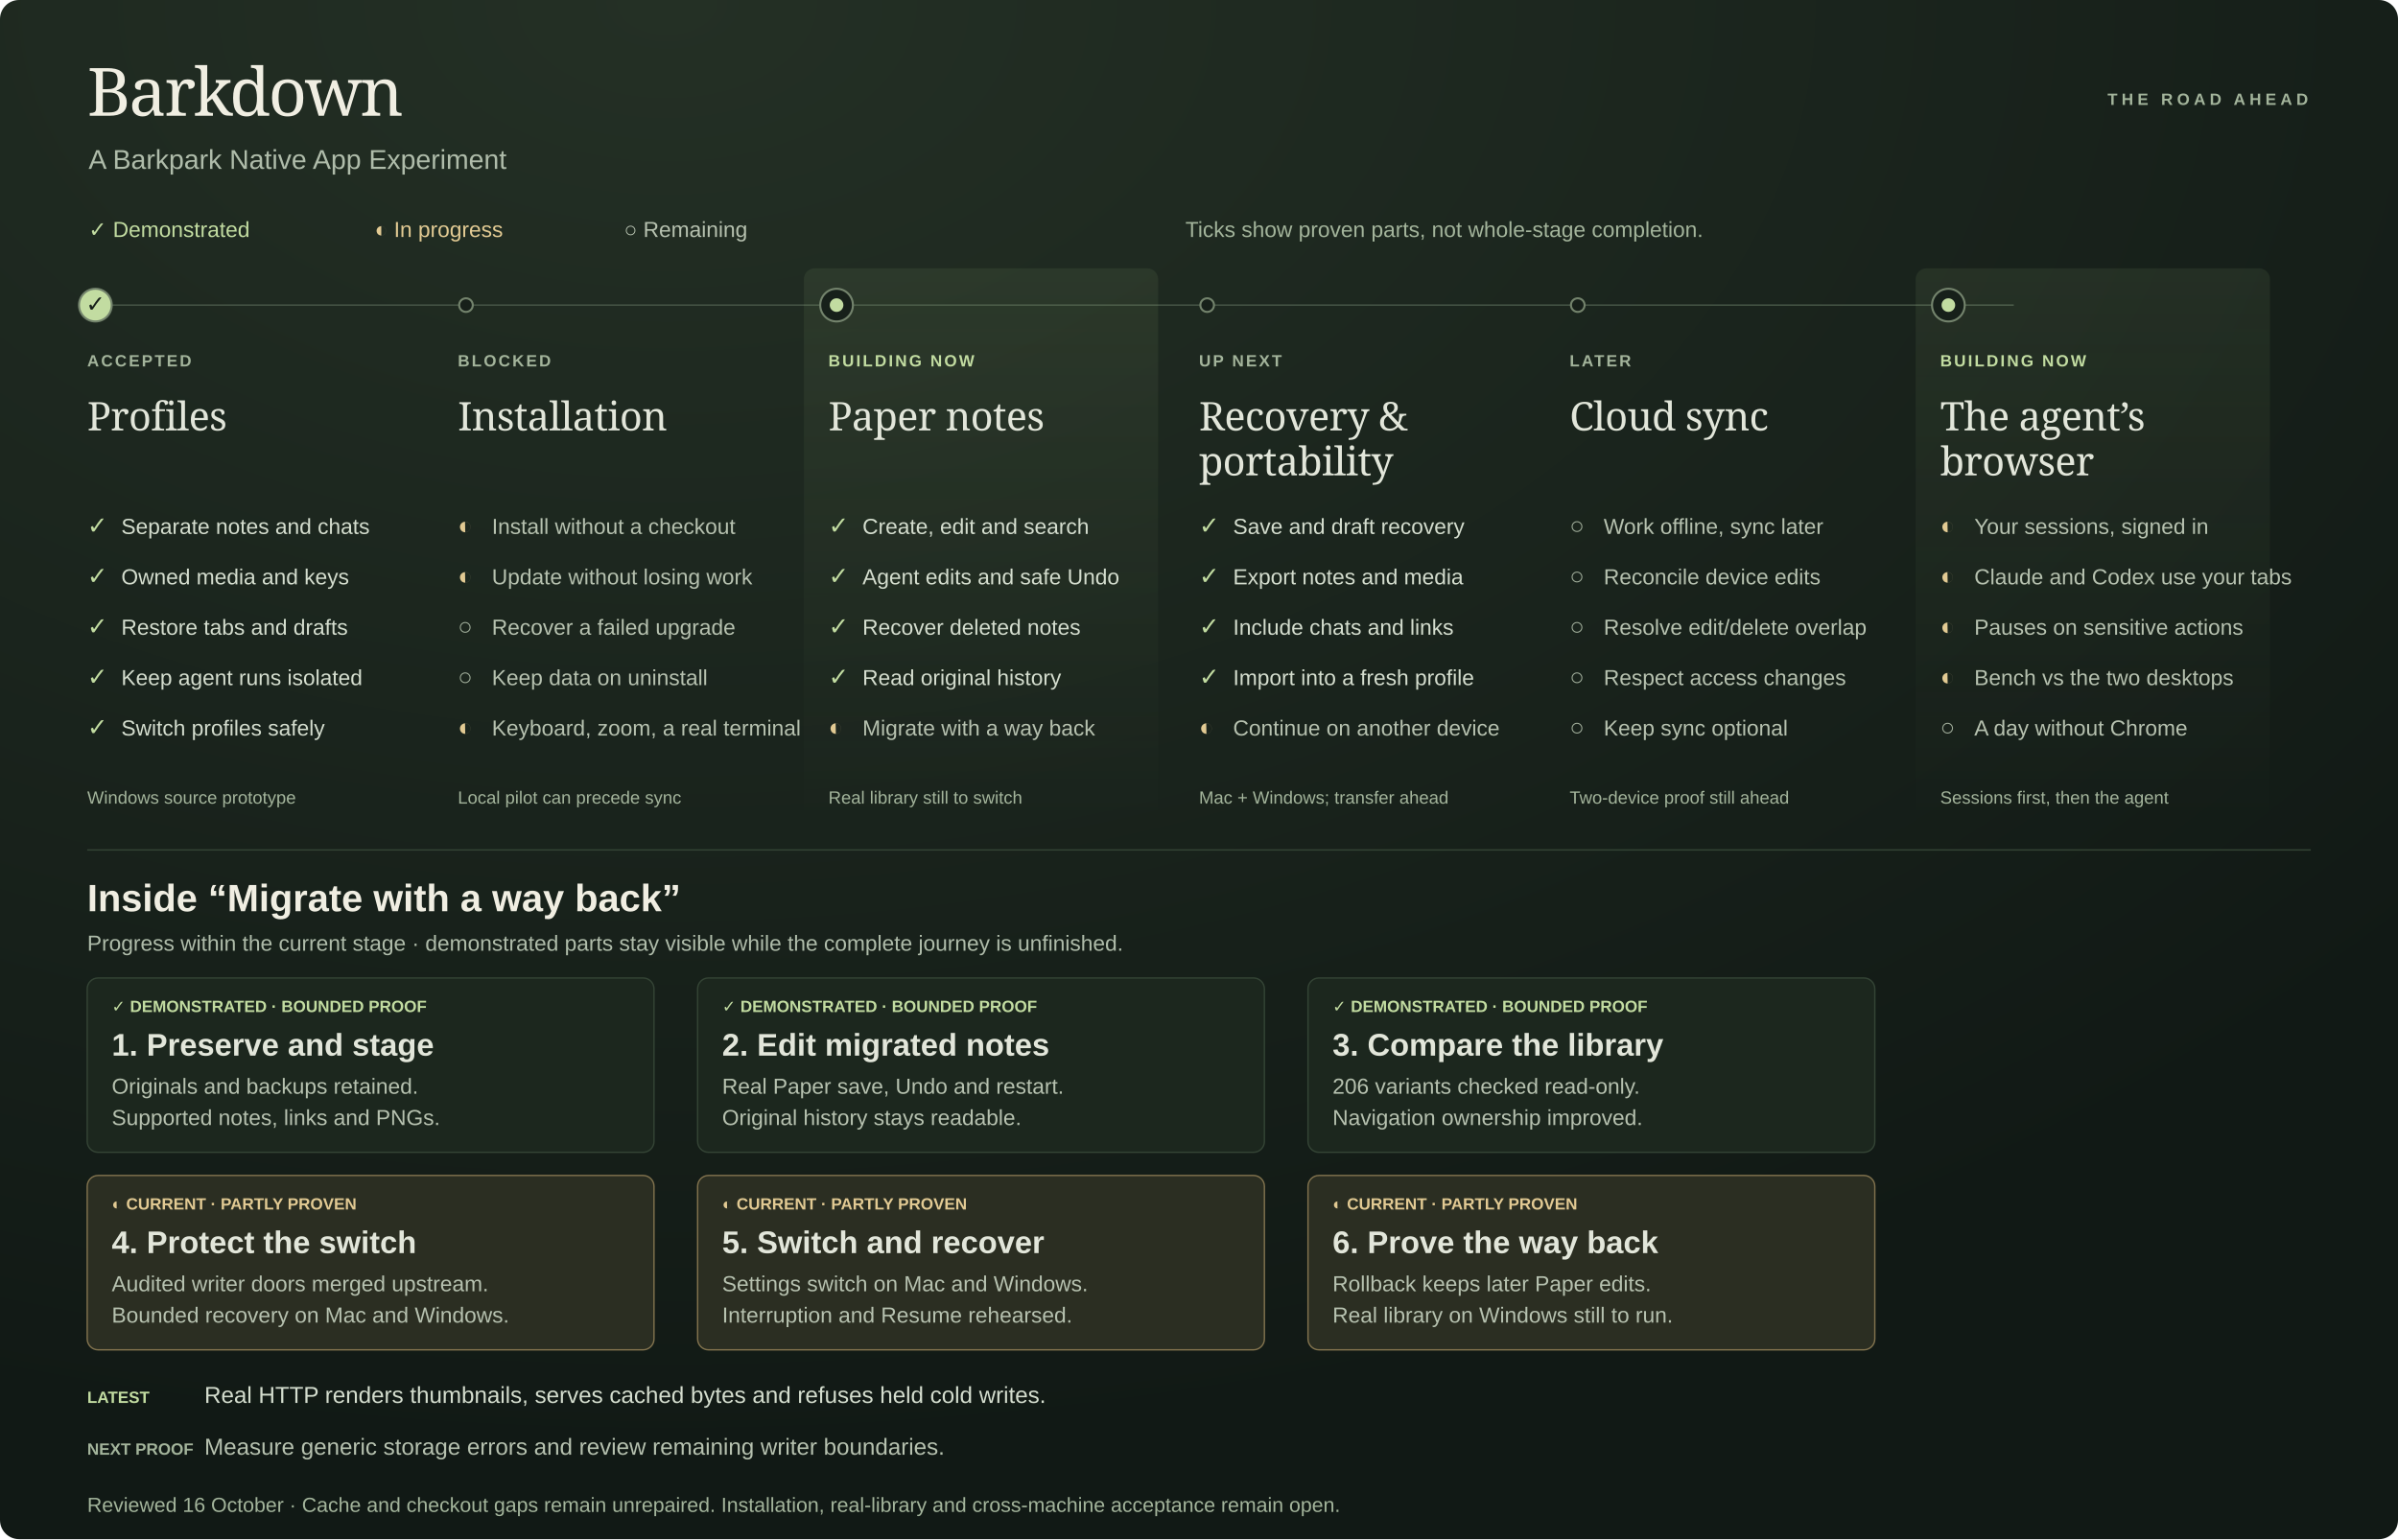
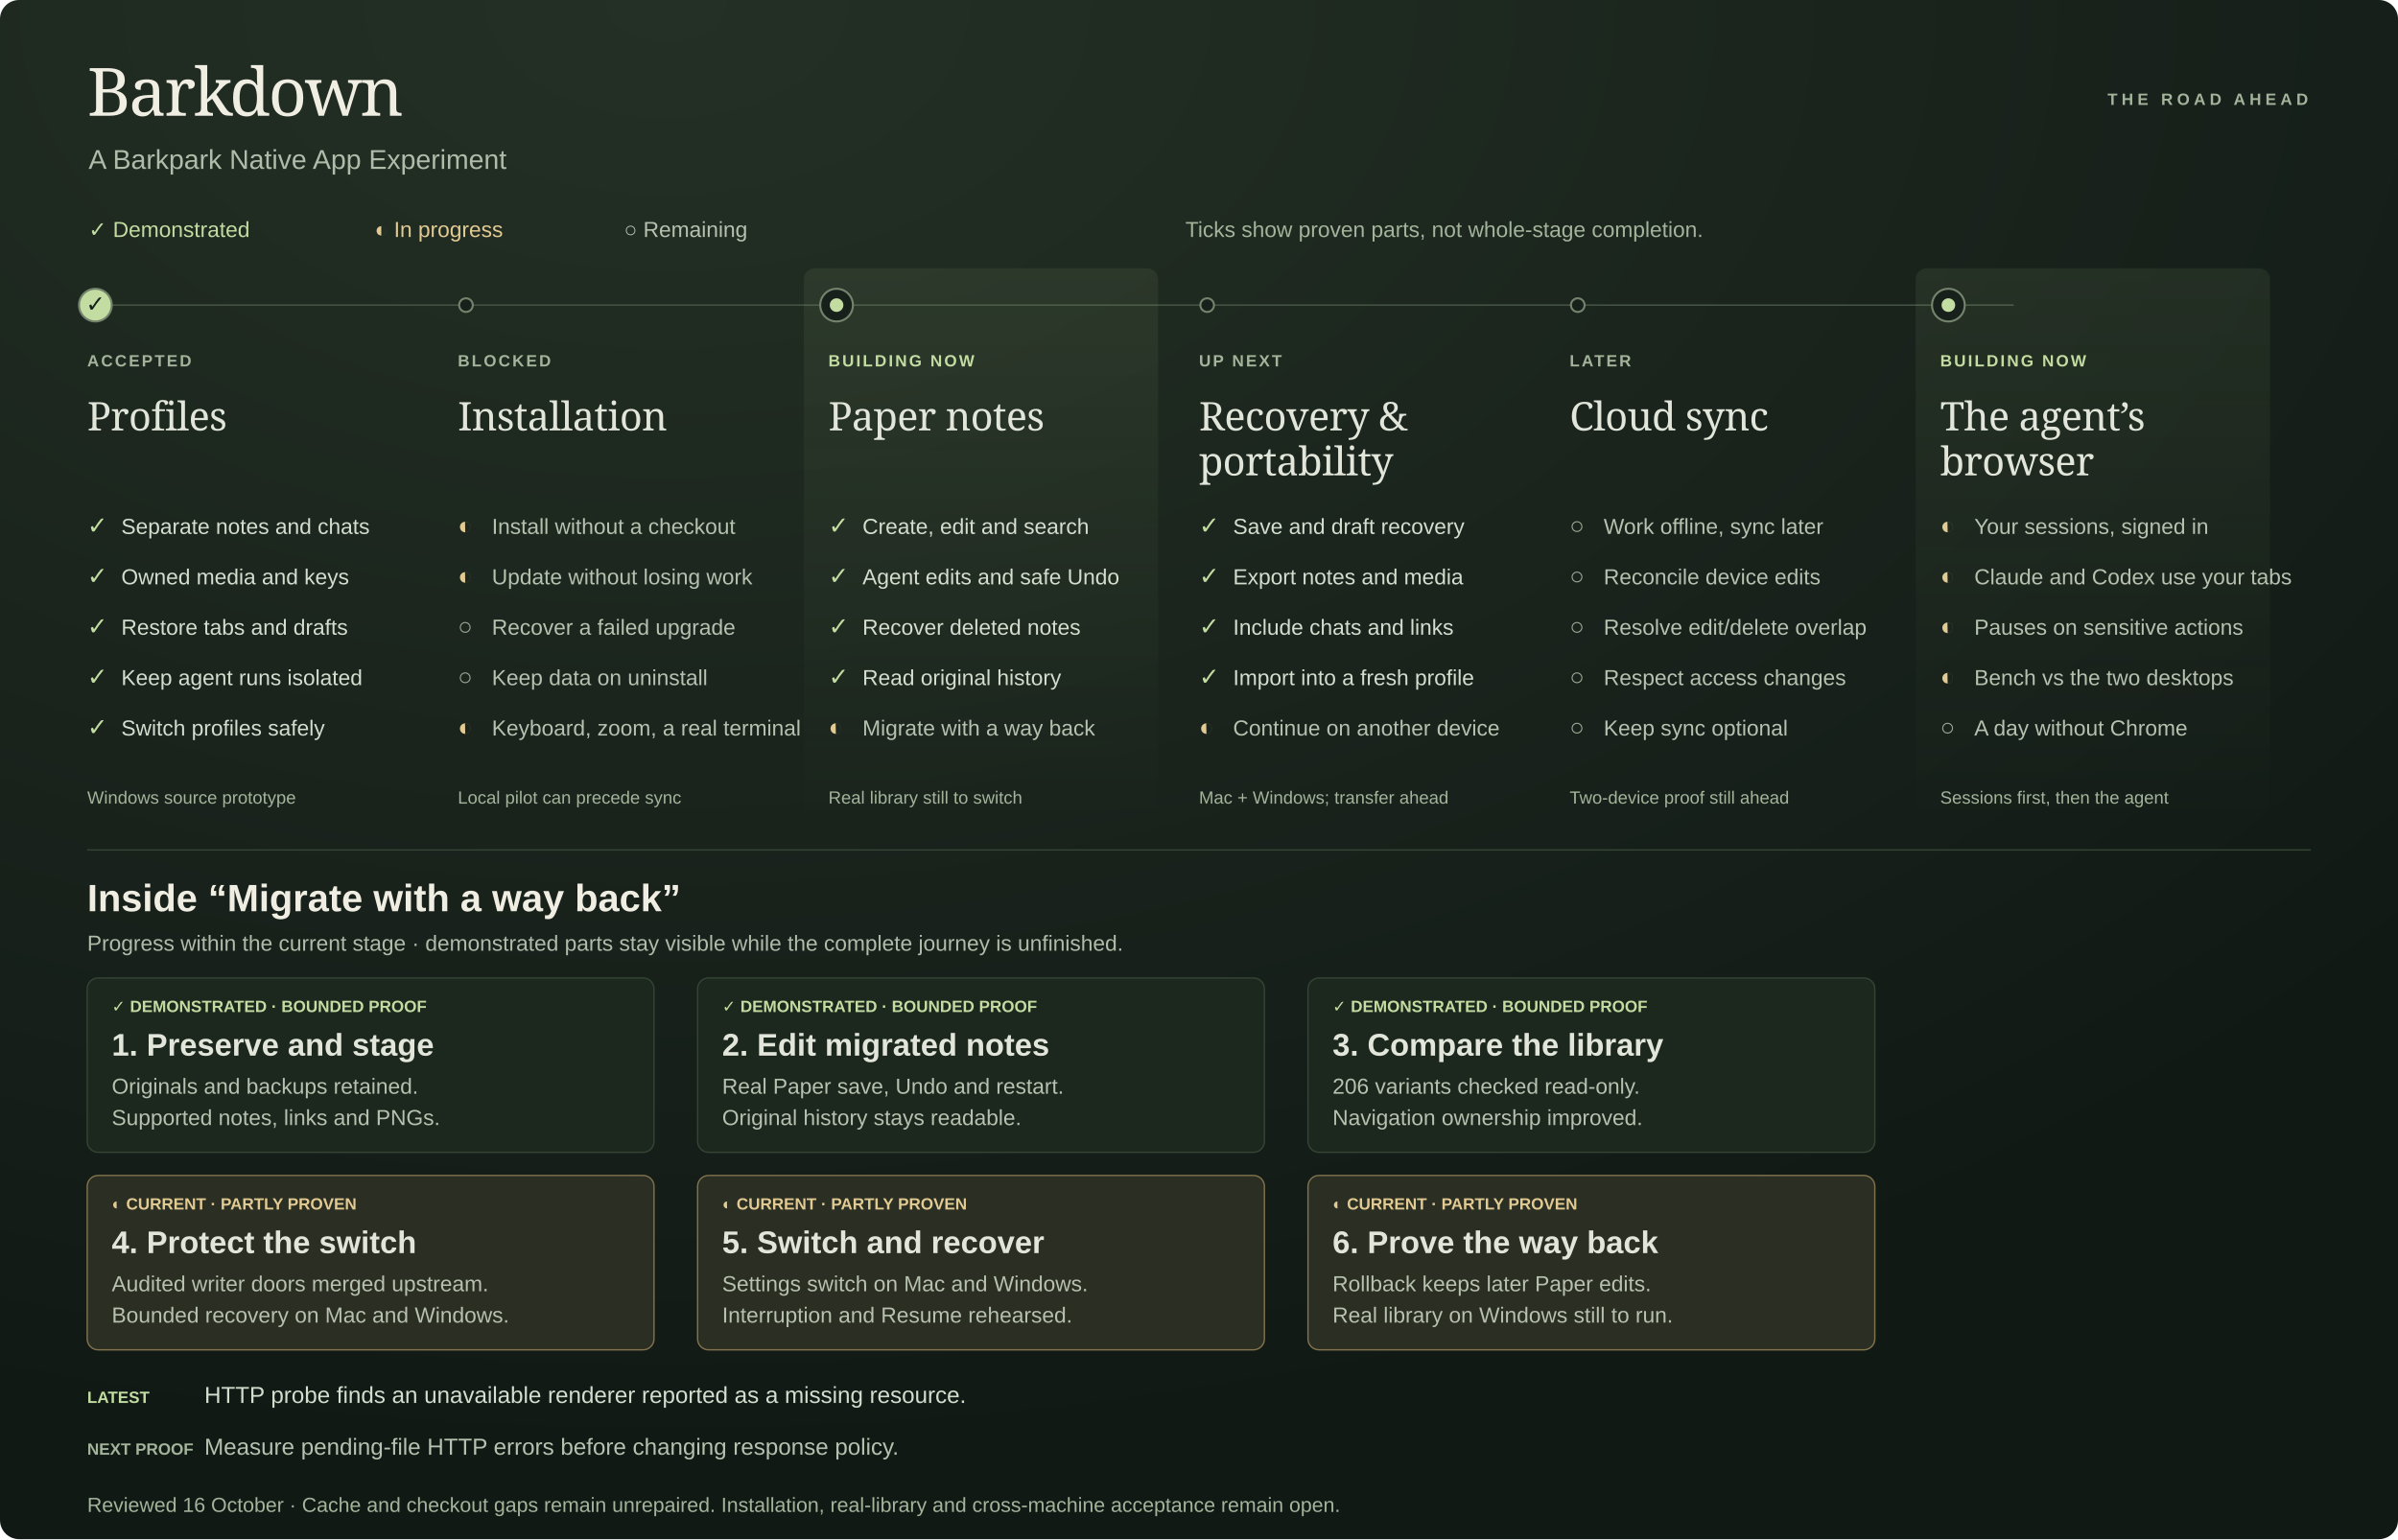
<svg xmlns="http://www.w3.org/2000/svg" width="1760" height="1130" viewBox="0 0 1760 1130" role="img" aria-labelledby="title desc">
  <defs>
    <radialGradient id="background" cx="28%" cy="0%" r="95%">
      <stop stop-color="#243025" />
      <stop offset="1" stop-color="#111915" />
    </radialGradient>
    <linearGradient id="focus" x2="0" y2="1">
      <stop stop-color="#a9c787" stop-opacity=".09" />
      <stop offset="1" stop-color="#a9c787" stop-opacity="0" />
    </linearGradient>
  </defs>
  <g font-family="Segoe UI, Arial, sans-serif">
    <rect width="1760" height="1130" rx="14" fill="url(#background)" />
    <text x="64" y="85" font-family="Georgia, serif" font-size="49" letter-spacing="-1.5" fill="#f0eee2">Barkdown</text>
    <text x="65" y="124" font-size="20" fill="#afbcaa" font-weight="400">A Barkpark Native App Experiment</text>
    <text x="1694" y="77" text-anchor="end" font-size="12" font-weight="600" letter-spacing="3" fill="#a3b49b">THE ROAD AHEAD</text>
    <text x="65" y="174" font-size="16" fill="#c2dca1" font-weight="400">✓  Demonstrated</text>
    <text x="275" y="174" font-size="16" fill="#e2ca93" font-weight="400">◐  In progress</text>
    <text x="458" y="174" font-size="16" fill="#b6c1af" font-weight="400">○  Remaining</text>
    <text x="870" y="174" font-size="16" fill="#a3b49b" font-weight="400">Ticks show proven parts, not whole-stage completion.</text>
    <path d="M70 224H1478" stroke="#475747" stroke-width="1" />
    <g data-phase="P1">
      <circle cx="70" cy="224" r="12" fill="#c2dca1" stroke="#73836c" stroke-width="1.5" />
      <text x="63" y="229" font-size="17" fill="#17201a" font-weight="600">✓</text>
      <text x="64" y="269" font-size="12" letter-spacing="1.5" font-weight="600" fill="#a3b49b">ACCEPTED</text>
      <text x="64" y="316" dy="0" font-family="Georgia, serif" font-size="29" letter-spacing="-.4" fill="#e2e6da">Profiles</text>
      <text x="64" y="392" font-size="18" fill="#c2dca1" font-weight="600">✓</text>
      <text x="89" y="392" font-size="16" fill="#d4ddce" font-weight="400">Separate notes and chats</text>
      <text x="64" y="429" font-size="18" fill="#c2dca1" font-weight="600">✓</text>
      <text x="89" y="429" font-size="16" fill="#d4ddce" font-weight="400">Owned media and keys</text>
      <text x="64" y="466" font-size="18" fill="#c2dca1" font-weight="600">✓</text>
      <text x="89" y="466" font-size="16" fill="#d4ddce" font-weight="400">Restore tabs and drafts</text>
      <text x="64" y="503" font-size="18" fill="#c2dca1" font-weight="600">✓</text>
      <text x="89" y="503" font-size="16" fill="#d4ddce" font-weight="400">Keep agent runs isolated</text>
      <text x="64" y="540" font-size="18" fill="#c2dca1" font-weight="600">✓</text>
      <text x="89" y="540" font-size="16" fill="#d4ddce" font-weight="400">Switch profiles safely</text>
      <text x="64" y="590" font-size="13" fill="#a3b49b" font-weight="400">Windows source prototype</text>
    </g>
    <g data-phase="P5">
      <circle cx="342" cy="224" r="5" fill="#17201a" stroke="#73836c" stroke-width="1.5" />
      <text x="336" y="269" font-size="12" letter-spacing="1.5" font-weight="600" fill="#a3b49b">BLOCKED</text>
      <text x="336" y="316" dy="0" font-family="Georgia, serif" font-size="29" letter-spacing="-.4" fill="#e2e6da">Installation</text>
      <text x="336" y="392" font-size="18" fill="#e2ca93" font-weight="600">◐</text>
      <text x="361" y="392" font-size="16" fill="#b6c1af" font-weight="400">Install without a checkout</text>
      <text x="336" y="429" font-size="18" fill="#e2ca93" font-weight="600">◐</text>
      <text x="361" y="429" font-size="16" fill="#b6c1af" font-weight="400">Update without losing work</text>
      <text x="336" y="466" font-size="18" fill="#9fac99" font-weight="600">○</text>
      <text x="361" y="466" font-size="16" fill="#b6c1af" font-weight="400">Recover a failed upgrade</text>
      <text x="336" y="503" font-size="18" fill="#9fac99" font-weight="600">○</text>
      <text x="361" y="503" font-size="16" fill="#b6c1af" font-weight="400">Keep data on uninstall</text>
      <text x="336" y="540" font-size="18" fill="#e2ca93" font-weight="600">◐</text>
      <text x="361" y="540" font-size="16" fill="#b6c1af" font-weight="400">Keyboard, zoom, a real terminal</text>
      <text x="336" y="590" font-size="13" fill="#a3b49b" font-weight="400">Local pilot can precede sync</text>
    </g>
    <g data-phase="P2">
      <rect x="590" y="197" width="260" height="410" rx="8" fill="url(#focus)" />
      <circle cx="614" cy="224" r="12" fill="#17201a" stroke="#73836c" stroke-width="1.5" />
      <circle cx="614" cy="224" r="5" fill="#c2dca1" />
      <text x="608" y="269" font-size="12" letter-spacing="1.5" font-weight="600" fill="#c2dca1">BUILDING NOW</text>
      <text x="608" y="316" dy="0" font-family="Georgia, serif" font-size="29" letter-spacing="-.4" fill="#e2e6da">Paper notes</text>
      <text x="608" y="392" font-size="18" fill="#c2dca1" font-weight="600">✓</text>
      <text x="633" y="392" font-size="16" fill="#d4ddce" font-weight="400">Create, edit and search</text>
      <text x="608" y="429" font-size="18" fill="#c2dca1" font-weight="600">✓</text>
      <text x="633" y="429" font-size="16" fill="#d4ddce" font-weight="400">Agent edits and safe Undo</text>
      <text x="608" y="466" font-size="18" fill="#c2dca1" font-weight="600">✓</text>
      <text x="633" y="466" font-size="16" fill="#d4ddce" font-weight="400">Recover deleted notes</text>
      <text x="608" y="503" font-size="18" fill="#c2dca1" font-weight="600">✓</text>
      <text x="633" y="503" font-size="16" fill="#d4ddce" font-weight="400">Read original history</text>
      <text x="608" y="540" font-size="18" fill="#e2ca93" font-weight="600">◐</text>
      <text x="633" y="540" font-size="16" fill="#b6c1af" font-weight="400">Migrate with a way back</text>
      <text x="608" y="590" font-size="13" fill="#a3b49b" font-weight="400">Real library still to switch</text>
    </g>
    <g data-phase="P3">
      <circle cx="886" cy="224" r="5" fill="#17201a" stroke="#73836c" stroke-width="1.5" />
      <text x="880" y="269" font-size="12" letter-spacing="1.5" font-weight="600" fill="#a3b49b">UP NEXT</text>
      <text x="880" y="316" dy="0" font-family="Georgia, serif" font-size="29" letter-spacing="-.4" fill="#e2e6da">Recovery &amp;</text>
      <text x="880" y="316" dy="33" font-family="Georgia, serif" font-size="29" letter-spacing="-.4" fill="#e2e6da">portability</text>
      <text x="880" y="392" font-size="18" fill="#c2dca1" font-weight="600">✓</text>
      <text x="905" y="392" font-size="16" fill="#d4ddce" font-weight="400">Save and draft recovery</text>
      <text x="880" y="429" font-size="18" fill="#c2dca1" font-weight="600">✓</text>
      <text x="905" y="429" font-size="16" fill="#d4ddce" font-weight="400">Export notes and media</text>
      <text x="880" y="466" font-size="18" fill="#c2dca1" font-weight="600">✓</text>
      <text x="905" y="466" font-size="16" fill="#d4ddce" font-weight="400">Include chats and links</text>
      <text x="880" y="503" font-size="18" fill="#c2dca1" font-weight="600">✓</text>
      <text x="905" y="503" font-size="16" fill="#d4ddce" font-weight="400">Import into a fresh profile</text>
      <text x="880" y="540" font-size="18" fill="#e2ca93" font-weight="600">◐</text>
      <text x="905" y="540" font-size="16" fill="#b6c1af" font-weight="400">Continue on another device</text>
      <text x="880" y="590" font-size="13" fill="#a3b49b" font-weight="400">Mac + Windows; transfer ahead</text>
    </g>
    <g data-phase="P4">
      <circle cx="1158" cy="224" r="5" fill="#17201a" stroke="#73836c" stroke-width="1.5" />
      <text x="1152" y="269" font-size="12" letter-spacing="1.5" font-weight="600" fill="#a3b49b">LATER</text>
      <text x="1152" y="316" dy="0" font-family="Georgia, serif" font-size="29" letter-spacing="-.4" fill="#e2e6da">Cloud sync</text>
      <text x="1152" y="392" font-size="18" fill="#9fac99" font-weight="600">○</text>
      <text x="1177" y="392" font-size="16" fill="#b6c1af" font-weight="400">Work offline, sync later</text>
      <text x="1152" y="429" font-size="18" fill="#9fac99" font-weight="600">○</text>
      <text x="1177" y="429" font-size="16" fill="#b6c1af" font-weight="400">Reconcile device edits</text>
      <text x="1152" y="466" font-size="18" fill="#9fac99" font-weight="600">○</text>
      <text x="1177" y="466" font-size="16" fill="#b6c1af" font-weight="400">Resolve edit/delete overlap</text>
      <text x="1152" y="503" font-size="18" fill="#9fac99" font-weight="600">○</text>
      <text x="1177" y="503" font-size="16" fill="#b6c1af" font-weight="400">Respect access changes</text>
      <text x="1152" y="540" font-size="18" fill="#9fac99" font-weight="600">○</text>
      <text x="1177" y="540" font-size="16" fill="#b6c1af" font-weight="400">Keep sync optional</text>
      <text x="1152" y="590" font-size="13" fill="#a3b49b" font-weight="400">Two-device proof still ahead</text>
    </g>
    <g data-phase="P6">
      <rect x="1406" y="197" width="260" height="410" rx="8" fill="url(#focus)" />
      <circle cx="1430" cy="224" r="12" fill="#17201a" stroke="#73836c" stroke-width="1.5" />
      <circle cx="1430" cy="224" r="5" fill="#c2dca1" />
      <text x="1424" y="269" font-size="12" letter-spacing="1.5" font-weight="600" fill="#c2dca1">BUILDING NOW</text>
      <text x="1424" y="316" dy="0" font-family="Georgia, serif" font-size="29" letter-spacing="-.4" fill="#e2e6da">The agent’s</text>
      <text x="1424" y="316" dy="33" font-family="Georgia, serif" font-size="29" letter-spacing="-.4" fill="#e2e6da">browser</text>
      <text x="1424" y="392" font-size="18" fill="#e2ca93" font-weight="600">◐</text>
      <text x="1449" y="392" font-size="16" fill="#b6c1af" font-weight="400">Your sessions, signed in</text>
      <text x="1424" y="429" font-size="18" fill="#e2ca93" font-weight="600">◐</text>
      <text x="1449" y="429" font-size="16" fill="#b6c1af" font-weight="400">Claude and Codex use your tabs</text>
      <text x="1424" y="466" font-size="18" fill="#e2ca93" font-weight="600">◐</text>
      <text x="1449" y="466" font-size="16" fill="#b6c1af" font-weight="400">Pauses on sensitive actions</text>
      <text x="1424" y="503" font-size="18" fill="#e2ca93" font-weight="600">◐</text>
      <text x="1449" y="503" font-size="16" fill="#b6c1af" font-weight="400">Bench vs the two desktops</text>
      <text x="1424" y="540" font-size="18" fill="#9fac99" font-weight="600">○</text>
      <text x="1449" y="540" font-size="16" fill="#b6c1af" font-weight="400">A day without Chrome</text>
      <text x="1424" y="590" font-size="13" fill="#a3b49b" font-weight="400">Sessions first, then the agent</text>
    </g>
    <path d="M64 624H1696" stroke="#344435" />
    <text x="64" y="669" font-size="28" fill="#f0eee2" font-weight="600">Inside “Migrate with a way back”</text>
    <text x="64" y="698" font-size="16" fill="#afbcaa" font-weight="400">Progress within the current stage · demonstrated parts stay visible while the complete journey is unfinished.</text>
    <g data-migration-step="1">
      <rect x="64" y="718" width="416" height="128" rx="8" fill="#1c271e" stroke="#344435" />
      <text x="82" y="743" font-size="12" fill="#c2dca1" font-weight="600">✓  DEMONSTRATED · BOUNDED PROOF</text>
      <text x="82" y="775" font-size="23" fill="#e2e6da" font-weight="600">1. Preserve and stage</text>
      <text x="82" y="803" font-size="16" fill="#b6c1af" font-weight="400">Originals and backups retained.</text>
      <text x="82" y="826" font-size="16" fill="#b6c1af" font-weight="400">Supported notes, links and PNGs.</text>
    </g>
    <g data-migration-step="2">
      <rect x="512" y="718" width="416" height="128" rx="8" fill="#1c271e" stroke="#344435" />
      <text x="530" y="743" font-size="12" fill="#c2dca1" font-weight="600">✓  DEMONSTRATED · BOUNDED PROOF</text>
      <text x="530" y="775" font-size="23" fill="#e2e6da" font-weight="600">2. Edit migrated notes</text>
      <text x="530" y="803" font-size="16" fill="#b6c1af" font-weight="400">Real Paper save, Undo and restart.</text>
      <text x="530" y="826" font-size="16" fill="#b6c1af" font-weight="400">Original history stays readable.</text>
    </g>
    <g data-migration-step="3">
      <rect x="960" y="718" width="416" height="128" rx="8" fill="#1c271e" stroke="#344435" />
      <text x="978" y="743" font-size="12" fill="#c2dca1" font-weight="600">✓  DEMONSTRATED · BOUNDED PROOF</text>
      <text x="978" y="775" font-size="23" fill="#e2e6da" font-weight="600">3. Compare the library</text>
      <text x="978" y="803" font-size="16" fill="#b6c1af" font-weight="400">206 variants checked read-only.</text>
      <text x="978" y="826" font-size="16" fill="#b6c1af" font-weight="400">Navigation ownership improved.</text>
    </g>
    <g data-migration-step="4">
      <rect x="64" y="863" width="416" height="128" rx="8" fill="#2b2e22" stroke="#82734e" />
      <text x="82" y="888" font-size="12" fill="#e2ca93" font-weight="600">◐  CURRENT · PARTLY PROVEN</text>
      <text x="82" y="920" font-size="23" fill="#e2e6da" font-weight="600">4. Protect the switch</text>
      <text x="82" y="948" font-size="16" fill="#b6c1af" font-weight="400">Audited writer doors merged upstream.</text>
      <text x="82" y="971" font-size="16" fill="#b6c1af" font-weight="400">Bounded recovery on Mac and Windows.</text>
    </g>
    <g data-migration-step="5">
      <rect x="512" y="863" width="416" height="128" rx="8" fill="#2b2e22" stroke="#82734e" />
      <text x="530" y="888" font-size="12" fill="#e2ca93" font-weight="600">◐  CURRENT · PARTLY PROVEN</text>
      <text x="530" y="920" font-size="23" fill="#e2e6da" font-weight="600">5. Switch and recover</text>
      <text x="530" y="948" font-size="16" fill="#b6c1af" font-weight="400">Settings switch on Mac and Windows.</text>
      <text x="530" y="971" font-size="16" fill="#b6c1af" font-weight="400">Interruption and Resume rehearsed.</text>
    </g>
    <g data-migration-step="6">
      <rect x="960" y="863" width="416" height="128" rx="8" fill="#2b2e22" stroke="#82734e" />
      <text x="978" y="888" font-size="12" fill="#e2ca93" font-weight="600">◐  CURRENT · PARTLY PROVEN</text>
      <text x="978" y="920" font-size="23" fill="#e2e6da" font-weight="600">6. Prove the way back</text>
      <text x="978" y="948" font-size="16" fill="#b6c1af" font-weight="400">Rollback keeps later Paper edits.</text>
      <text x="978" y="971" font-size="16" fill="#b6c1af" font-weight="400">Real library on Windows still to run.</text>
    </g>
    <text x="64" y="1030" font-size="12" fill="#c2dca1" font-weight="600">LATEST</text>
-     <text x="150" y="1030" font-size="17" fill="#d4ddce" font-weight="400">Real HTTP renders thumbnails, serves cached bytes and refuses held cold writes.</text>
+     <text x="150" y="1030" font-size="17" fill="#d4ddce" font-weight="400">HTTP probe finds an unavailable renderer reported as a missing resource.</text>
    <text x="64" y="1068" font-size="12" fill="#a3b49b" font-weight="600">NEXT PROOF</text>
-     <text x="150" y="1068" font-size="17" fill="#b6c1af" font-weight="400">Measure generic storage errors and review remaining writer boundaries.</text>
+     <text x="150" y="1068" font-size="17" fill="#b6c1af" font-weight="400">Measure pending-file HTTP errors before changing response policy.</text>
    <text x="64" y="1110" font-size="15" fill="#a3b49b" font-weight="400">Reviewed 16 October · Cache and checkout gaps remain unrepaired. Installation, real-library and cross-machine acceptance remain open.</text>
  </g>
</svg>
